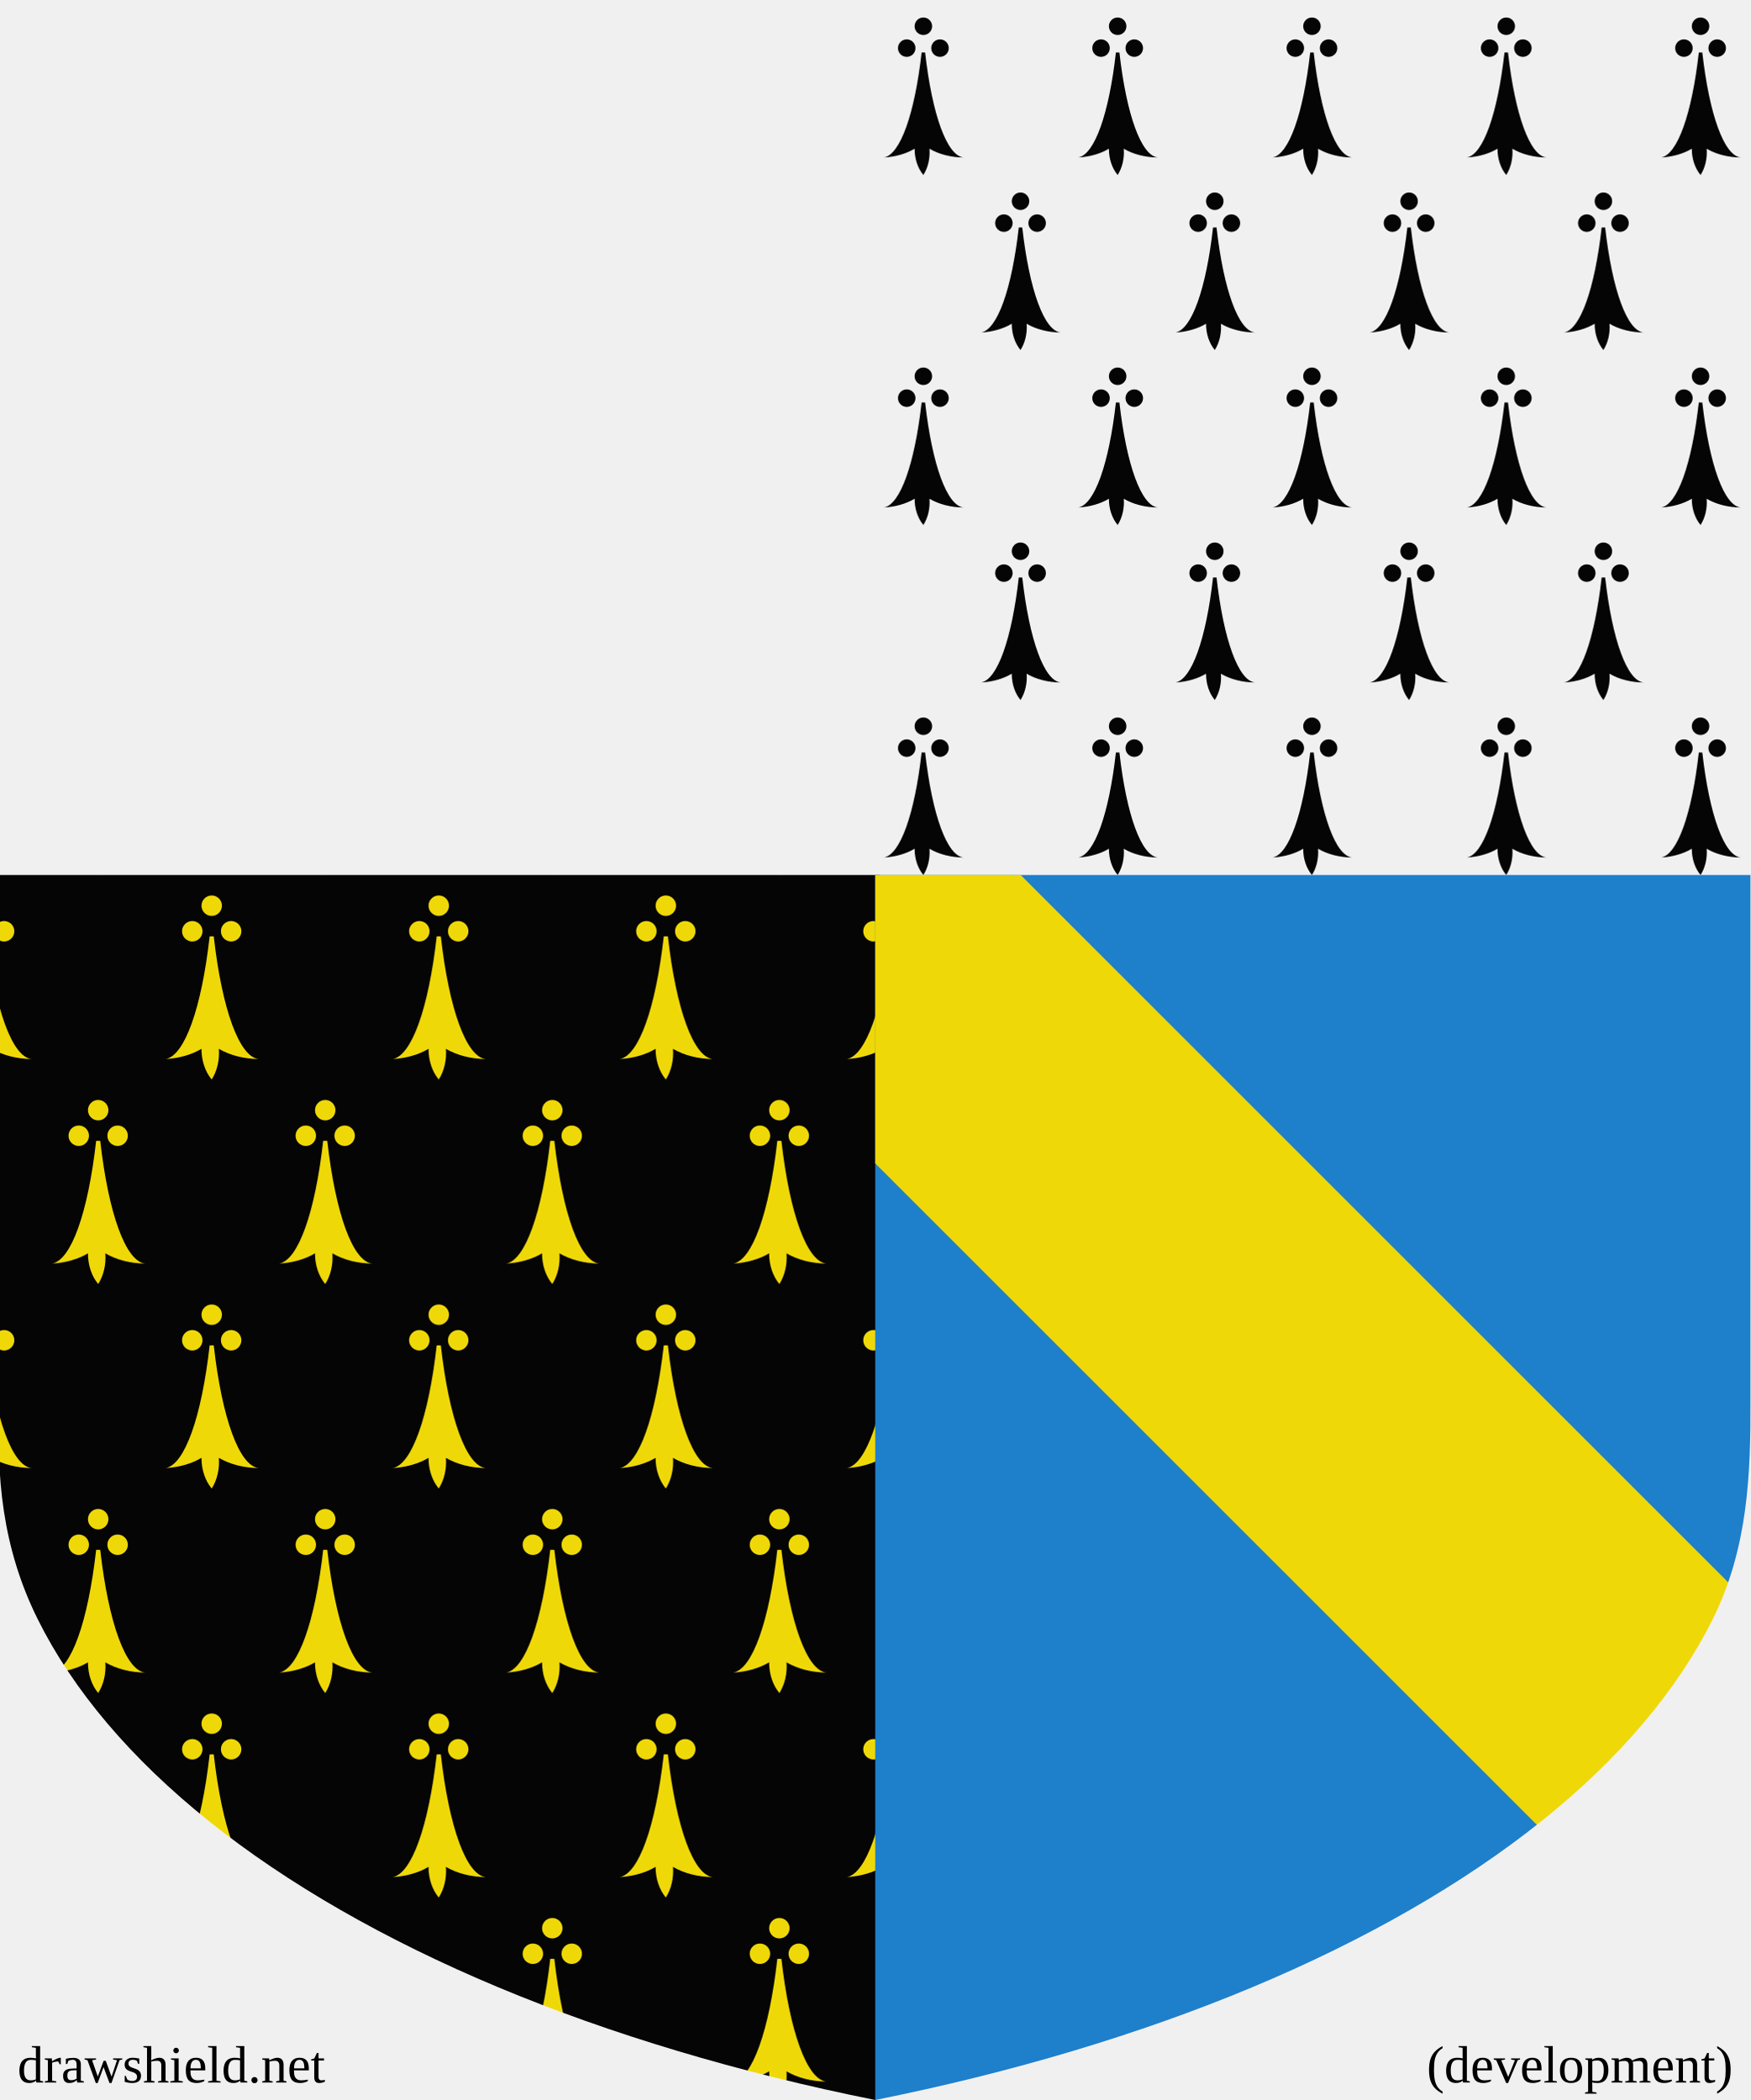
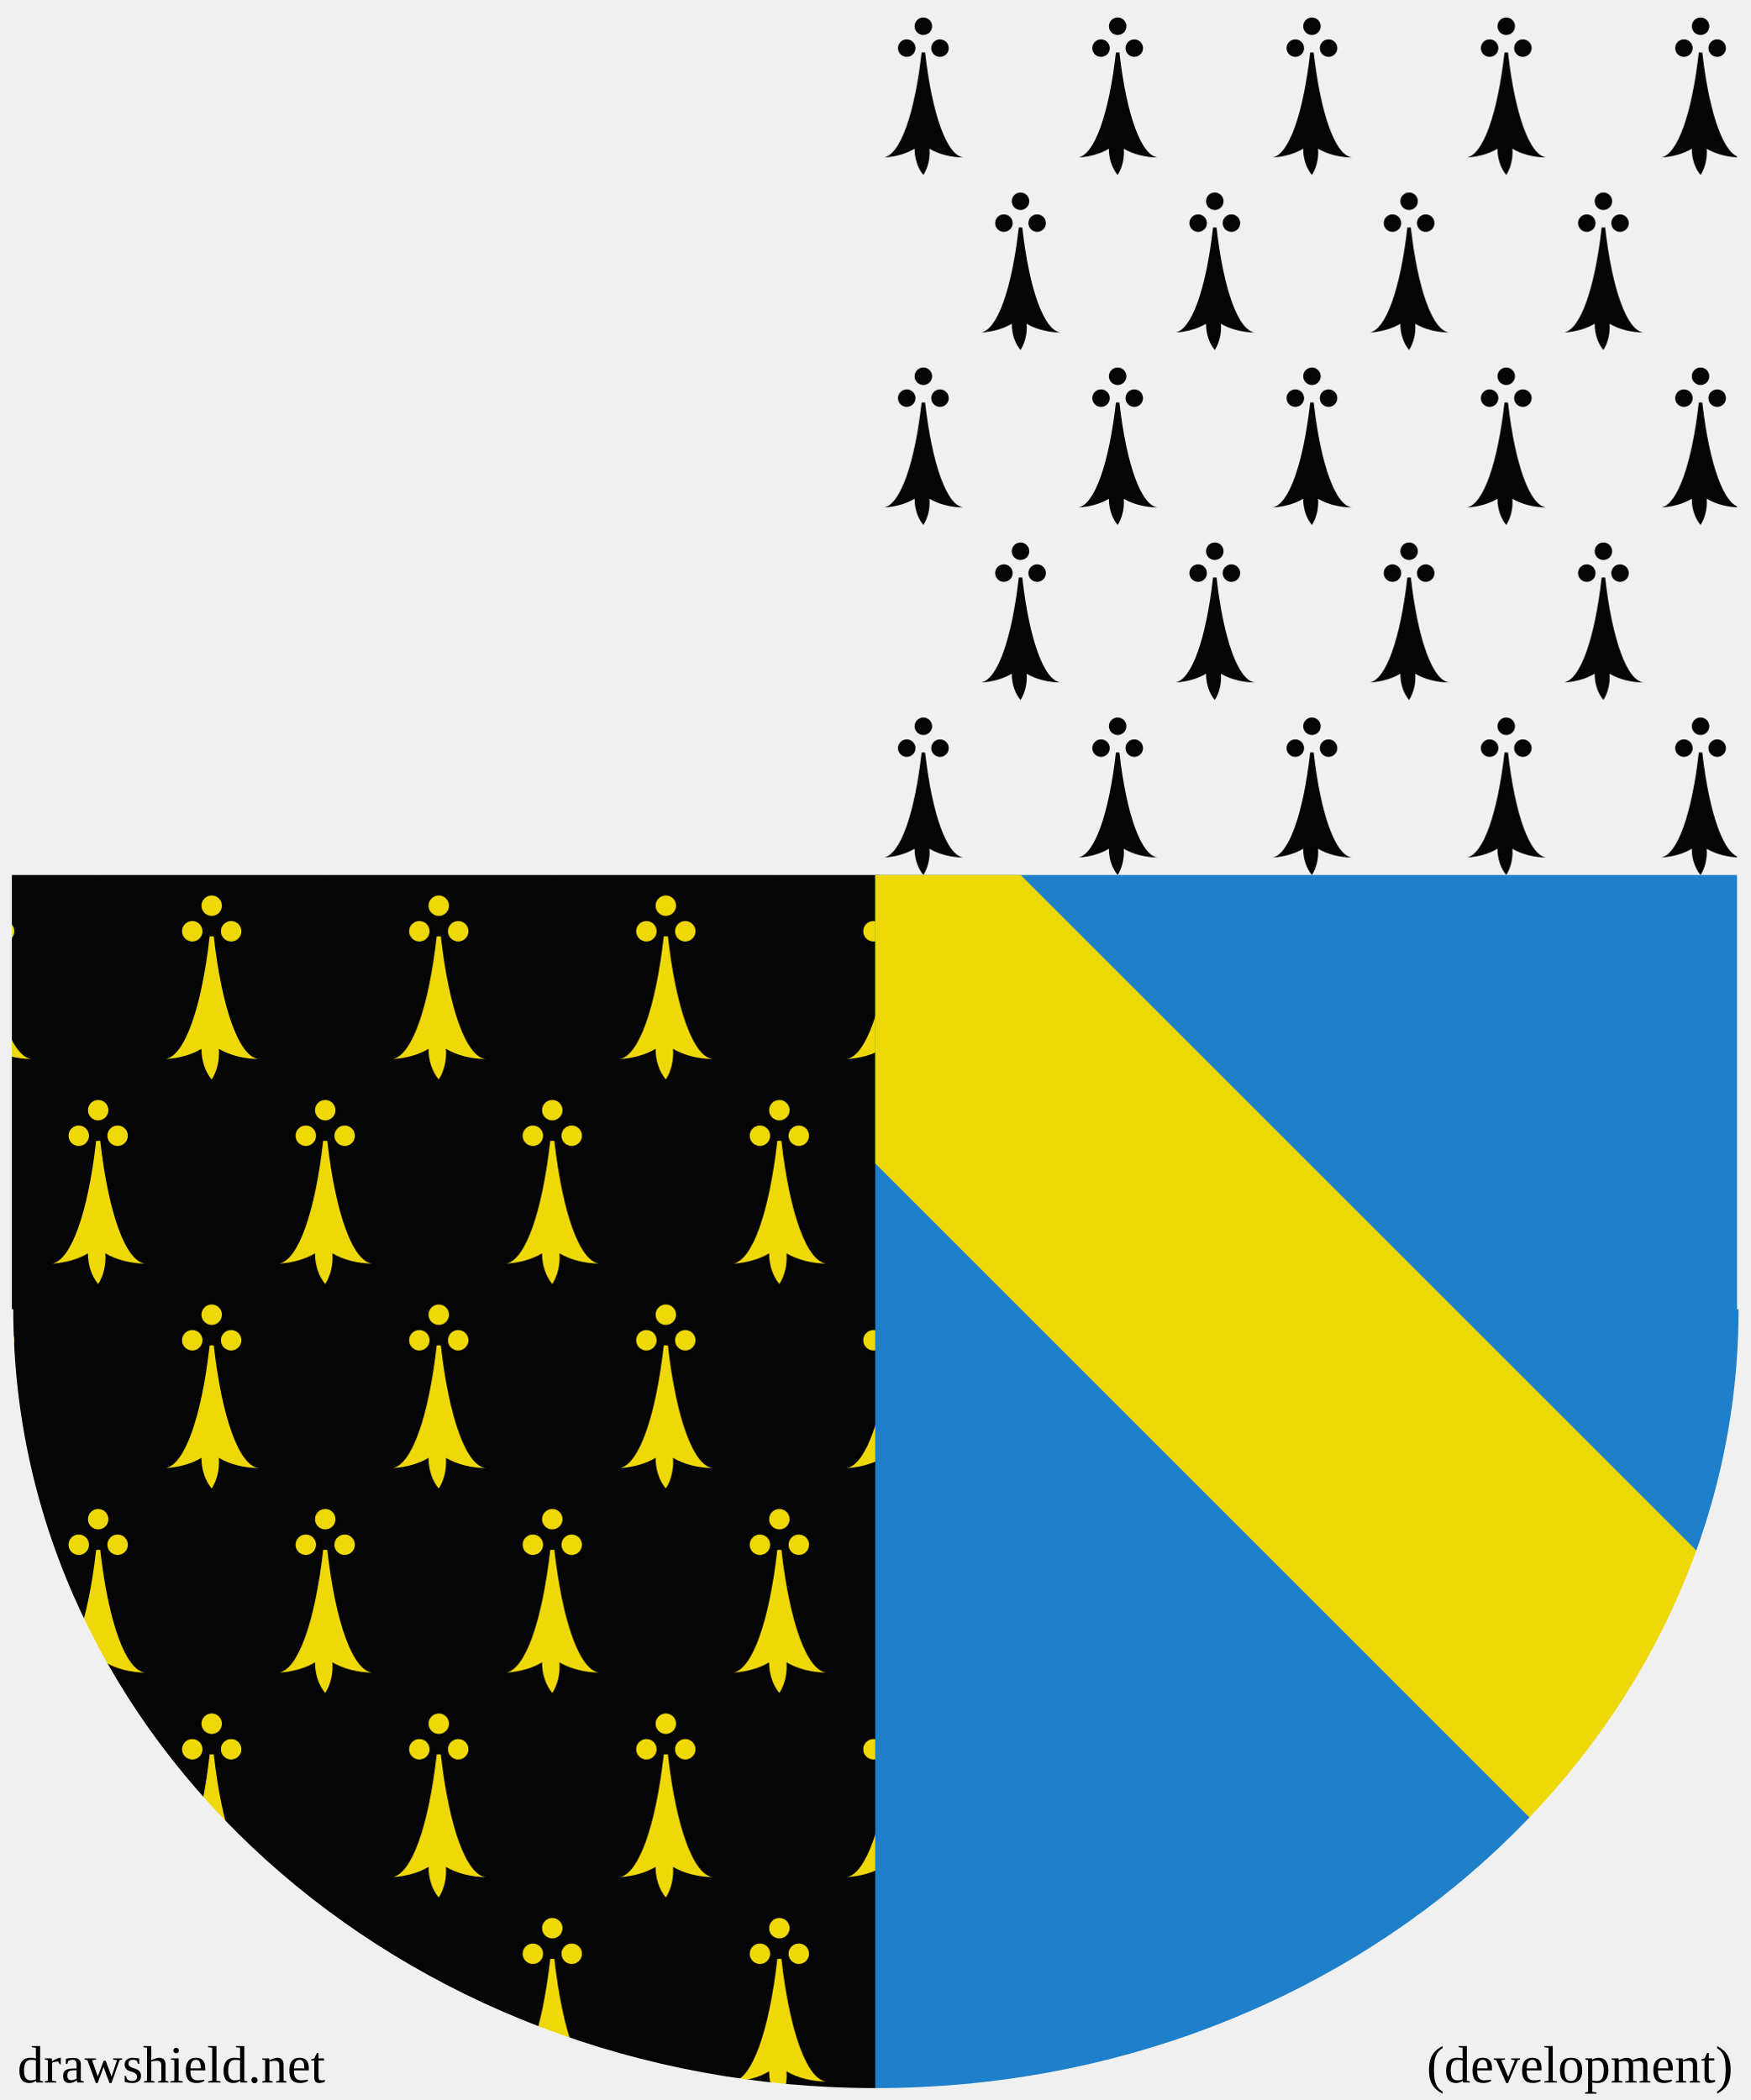
- <svg xmlns="http://www.w3.org/2000/svg" version="1.1" baseProfile="full" preserveAspectRatio="xMidYMid meet" height="600" width="500" viewBox="0,0,1000,1200 ">
+ <svg xmlns="http://www.w3.org/2000/svg" version="1.1" baseProfile="full" preserveAspectRatio="xMidYMid meet" height="240" width="200" viewBox="0,0,1000,1200 ">
  <defs />
  <g>
    <g mask="url(#mask7)">
      <g>
        <g clip-path="url(#clipPath1)" transform="  translate(0,0)   scale(0.5)   ">
          <g>
            <g fill="#F0F0F0">
              <rect x="0" y="0" width="1000" height="1200" />
            </g>
          </g>
        </g>
        <g clip-path="url(#clipPath2)" transform="  translate(500,0)   scale(0.5)   ">
          <g>
            <defs>
              <clipPath id="clipPath1">
                <path d="M0,0 h1000 v1000 h-1000 v-1000 Z" />
              </clipPath>
              <clipPath id="clipPath2">
                <path d="M0,0 h1000 v1000 h-1000 v-1000 Z" />
              </clipPath>
              <pattern patternContentUnits="userSpaceOnUse" patternUnits="userSpaceOnUse" x="0" y="0" width="222" height="400" id="pattern3">
                <g class="fur">
                  <polygon points="0,0 222,0 222,400 0,400" fill="#F0F0F0" />
                  <g stroke-width="2" stroke="none" fill="#050505">
                    <circle r="10" cx="55" cy="30" />
                    <circle r="10" cx="36" cy="55" />
                    <circle r="10" cx="74" cy="55" />
                    <path d="M 53 60 A 50 210 0 0,1 10,180 A 60 40 0 0,0 45,170 A 30 40 0, 0,0 55 200 A 30 40 0, 0,0 62,170 A 60 40 0 0,0 101, 180 A 50 210 0 0,1 57 60 Z" />
                  </g>
                  <g stroke-width="2" stroke="none" transform="translate(111,200)" fill="#050505">
                    <circle r="10" cx="55" cy="30" />
                    <circle r="10" cx="36" cy="55" />
                    <circle r="10" cx="74" cy="55" />
                    <path d="M 53 60 A 50 210 0 0,1 10,180 A 60 40 0 0,0 45,170 A 30 40 0, 0,0 55 200 A 30 40 0, 0,0 62,170 A 60 40 0 0,0 101, 180 A 50 210 0 0,1 57 60 Z" />
                  </g>
                </g>
              </pattern>
            </defs>
            <g fill="url(#pattern3)">
              <rect x="0" y="0" width="1000" height="1200" />
            </g>
          </g>
        </g>
        <g clip-path="url(#clipPath4)" transform="  translate(0,500)   scale(0.5843)   translate(-70, 0)  ">
          <g>
            <defs>
              <clipPath id="clipPath4">
                <path d="M70,0 h860 v1200 h-860 v-1200 Z" />
              </clipPath>
              <pattern patternContentUnits="userSpaceOnUse" patternUnits="userSpaceOnUse" x="0" y="0" width="222" height="400" id="pattern5">
                <g class="fur">
                  <polygon points="0,0 222,0 222,400 0,400" fill="#050505" />
                  <g stroke-width="2" stroke="none" fill="#EFD807">
                    <circle r="10" cx="55" cy="30" />
                    <circle r="10" cx="36" cy="55" />
                    <circle r="10" cx="74" cy="55" />
                    <path d="M 53 60 A 50 210 0 0,1 10,180 A 60 40 0 0,0 45,170 A 30 40 0, 0,0 55 200 A 30 40 0, 0,0 62,170 A 60 40 0 0,0 101, 180 A 50 210 0 0,1 57 60 Z" />
                  </g>
                  <g stroke-width="2" stroke="none" transform="translate(111,200)" fill="#EFD807">
                    <circle r="10" cx="55" cy="30" />
                    <circle r="10" cx="36" cy="55" />
                    <circle r="10" cx="74" cy="55" />
                    <path d="M 53 60 A 50 210 0 0,1 10,180 A 60 40 0 0,0 45,170 A 30 40 0, 0,0 55 200 A 30 40 0, 0,0 62,170 A 60 40 0 0,0 101, 180 A 50 210 0 0,1 57 60 Z" />
                  </g>
                </g>
              </pattern>
            </defs>
            <g fill="url(#pattern5)">
              <rect x="0" y="0" width="1000" height="1200" />
            </g>
          </g>
        </g>
        <g clip-path="url(#clipPath6)" transform="  translate(500,500)   scale(0.5843)   translate(-70, 0)  ">
          <g>
            <g fill="#1E7FCB">
              <rect x="0" y="0" width="1000" height="1200" />
            </g>
            <g>
              <defs>
                <clipPath id="clipPath6">
                  <path d="M70,0 h860 v1200 h-860 v-1200 Z" />
                </clipPath>
              </defs>
              <g fill="#EFD807">
                <path fill-rule="evenodd" d="M-212,0 l212.1,-212.1   l1253,1253   l-212.1,212.1   l-1253,-1253  z" />
              </g>
            </g>
          </g>
        </g>
      </g>
    </g>
    <text id="test1" x="10" y="1190" font-size="30">drawshield.net</text>
    <text id="release-id" x="990" y="1190" text-anchor="end" font-size="30">(development)</text>
    <defs>
      <mask id="mask7">
-         <path fill="#FFFFFF" d="m 0,0 v 800 c -2.506,43.111 1.234,84.335 21.49,125.136 20.255,40.801 53.478,79.986 98.039,115.636 44.562,35.649 100.449,67.752 164.923,94.734 64.475,26.983 137.516,48.837 215.548,64.493 78.031,-15.656 151.073,-37.511 215.548,-64.493 64.475,-26.983 120.362,-59.085 164.923,-94.734 44.562,-35.65 77.784,-74.834 98.039,-115.636 C 998.766,884.335 1000.145,841.931 1000,800 V 0 Z" />
+         <path fill="#FFFFFF" d="m 6.787,6.787 v 741.343 h 0.795 c 0,245.7 220.778,445.07 492.768,445.07 272.06,0 492.86,-199.37 492.86,-445.07 h -0.87 v -741.343 z" />
      </mask>
    </defs>
  </g>
</svg>
